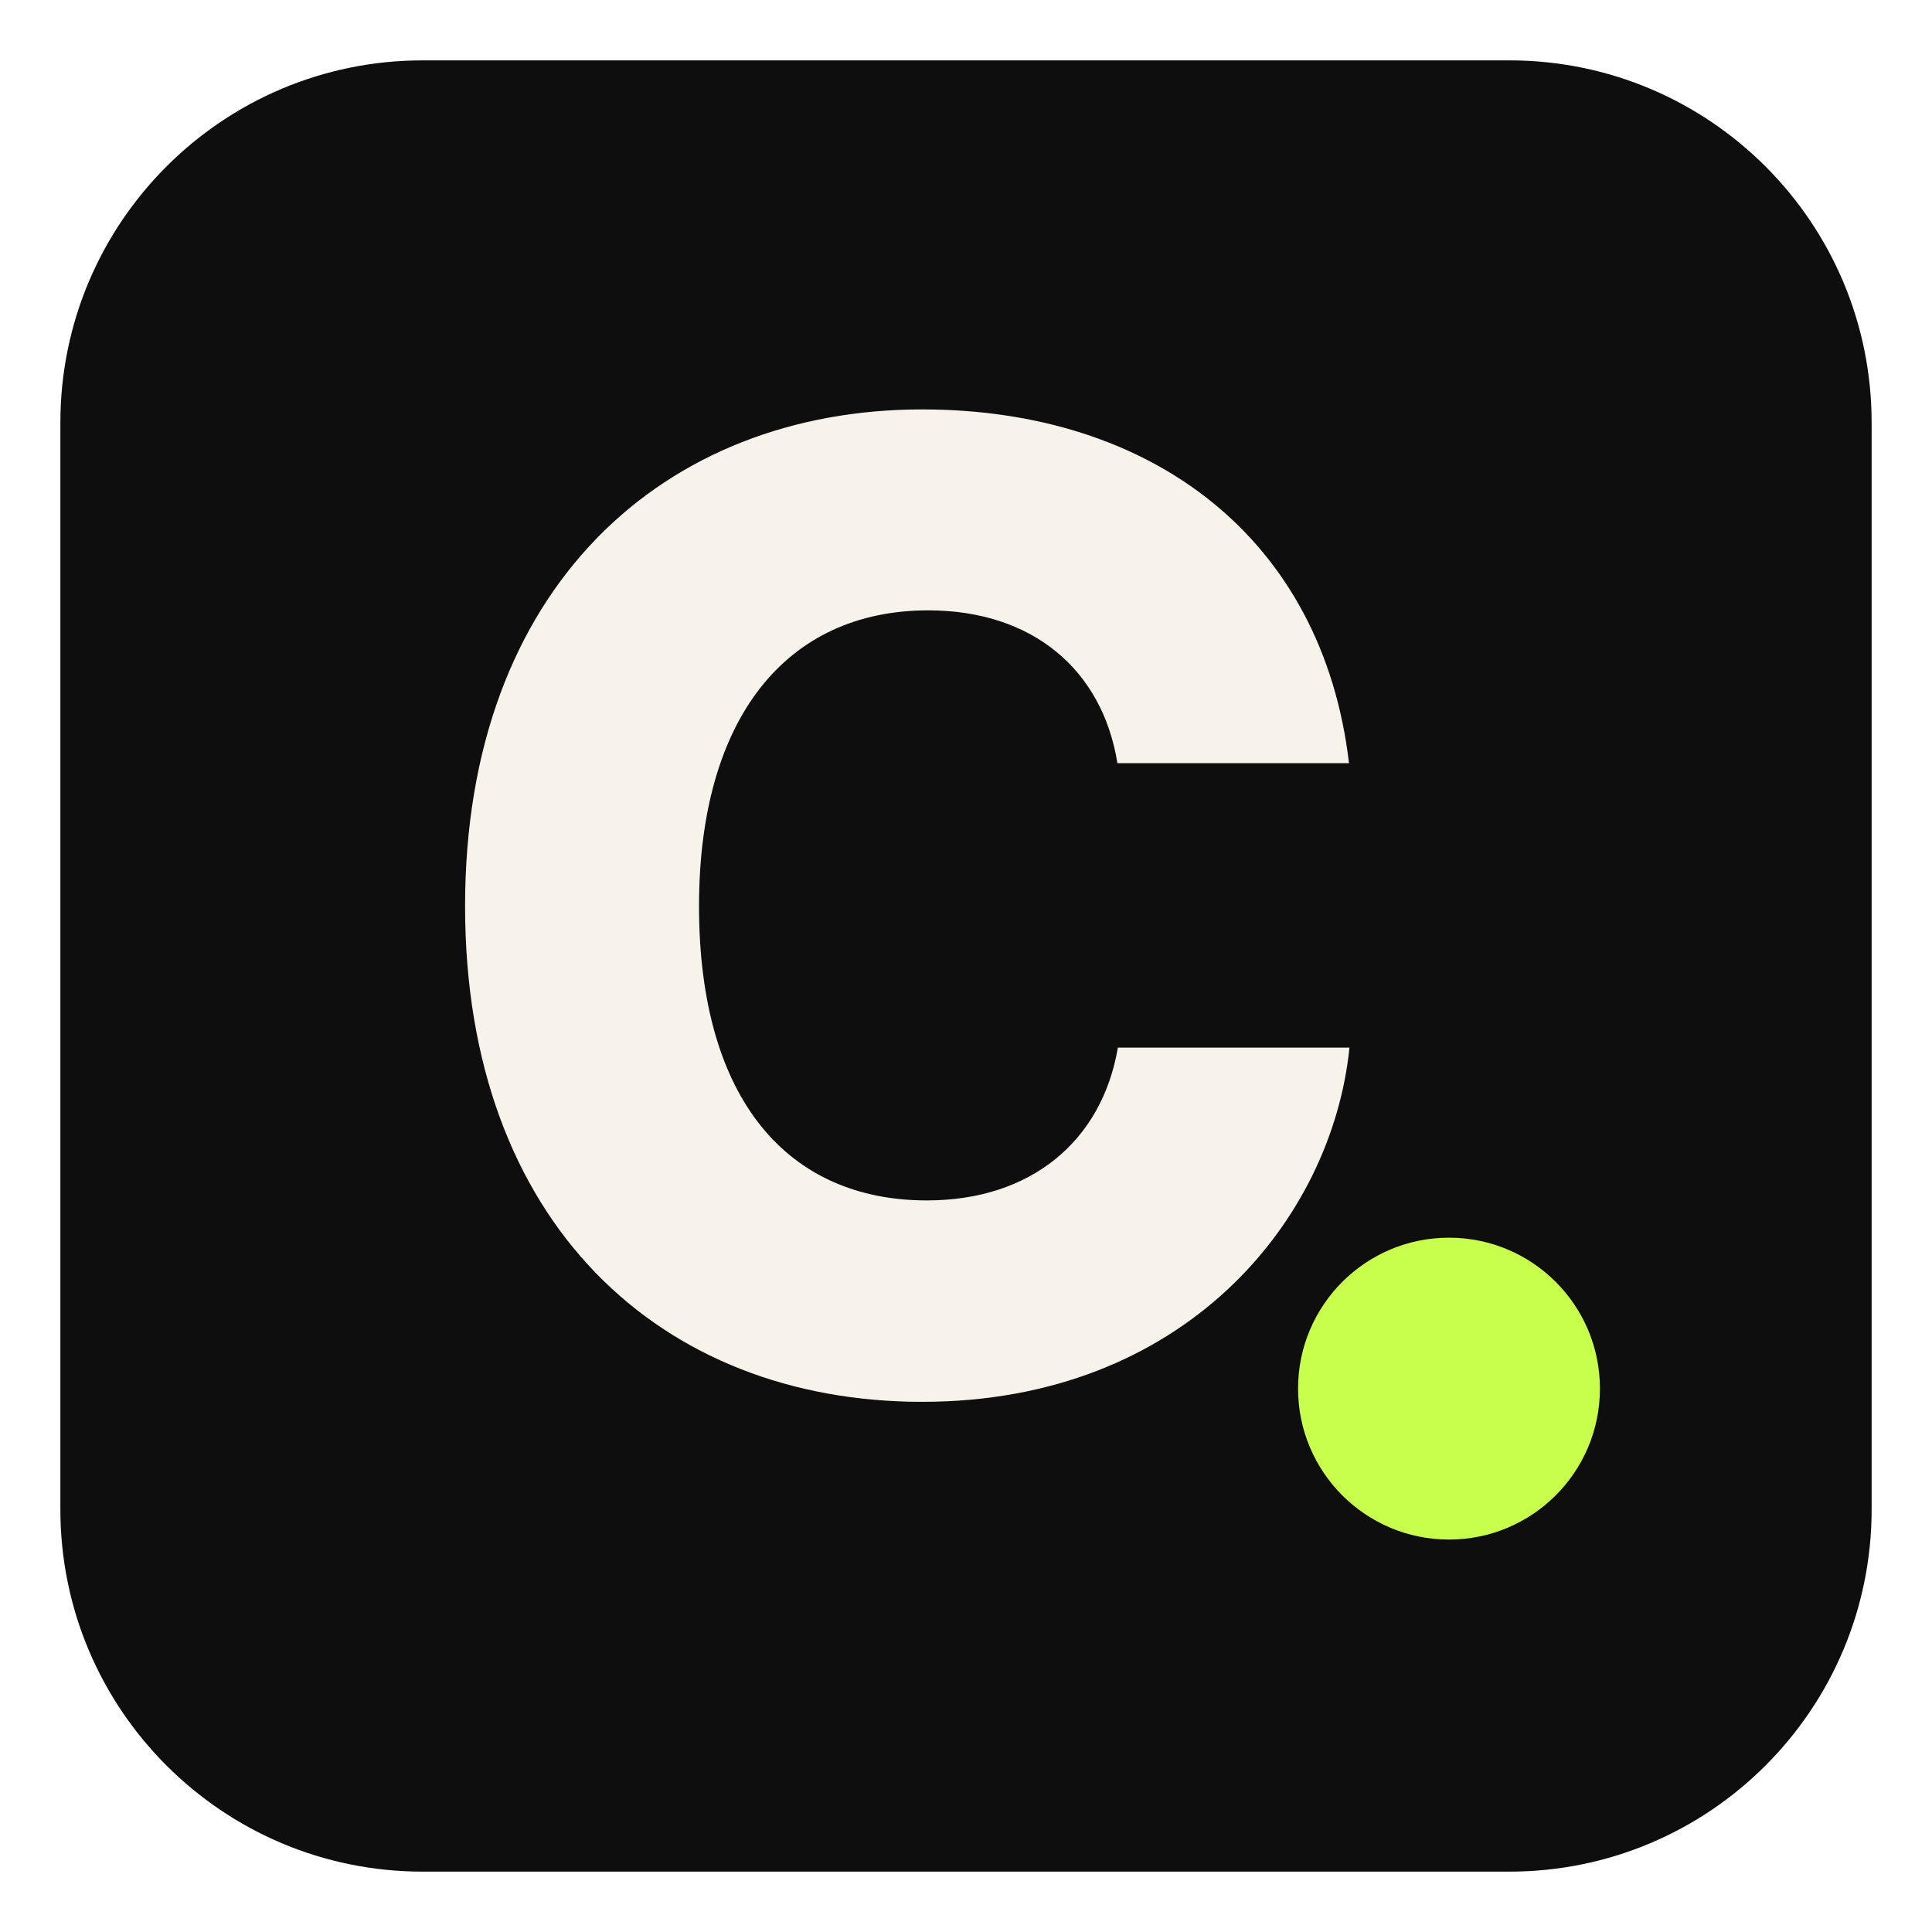
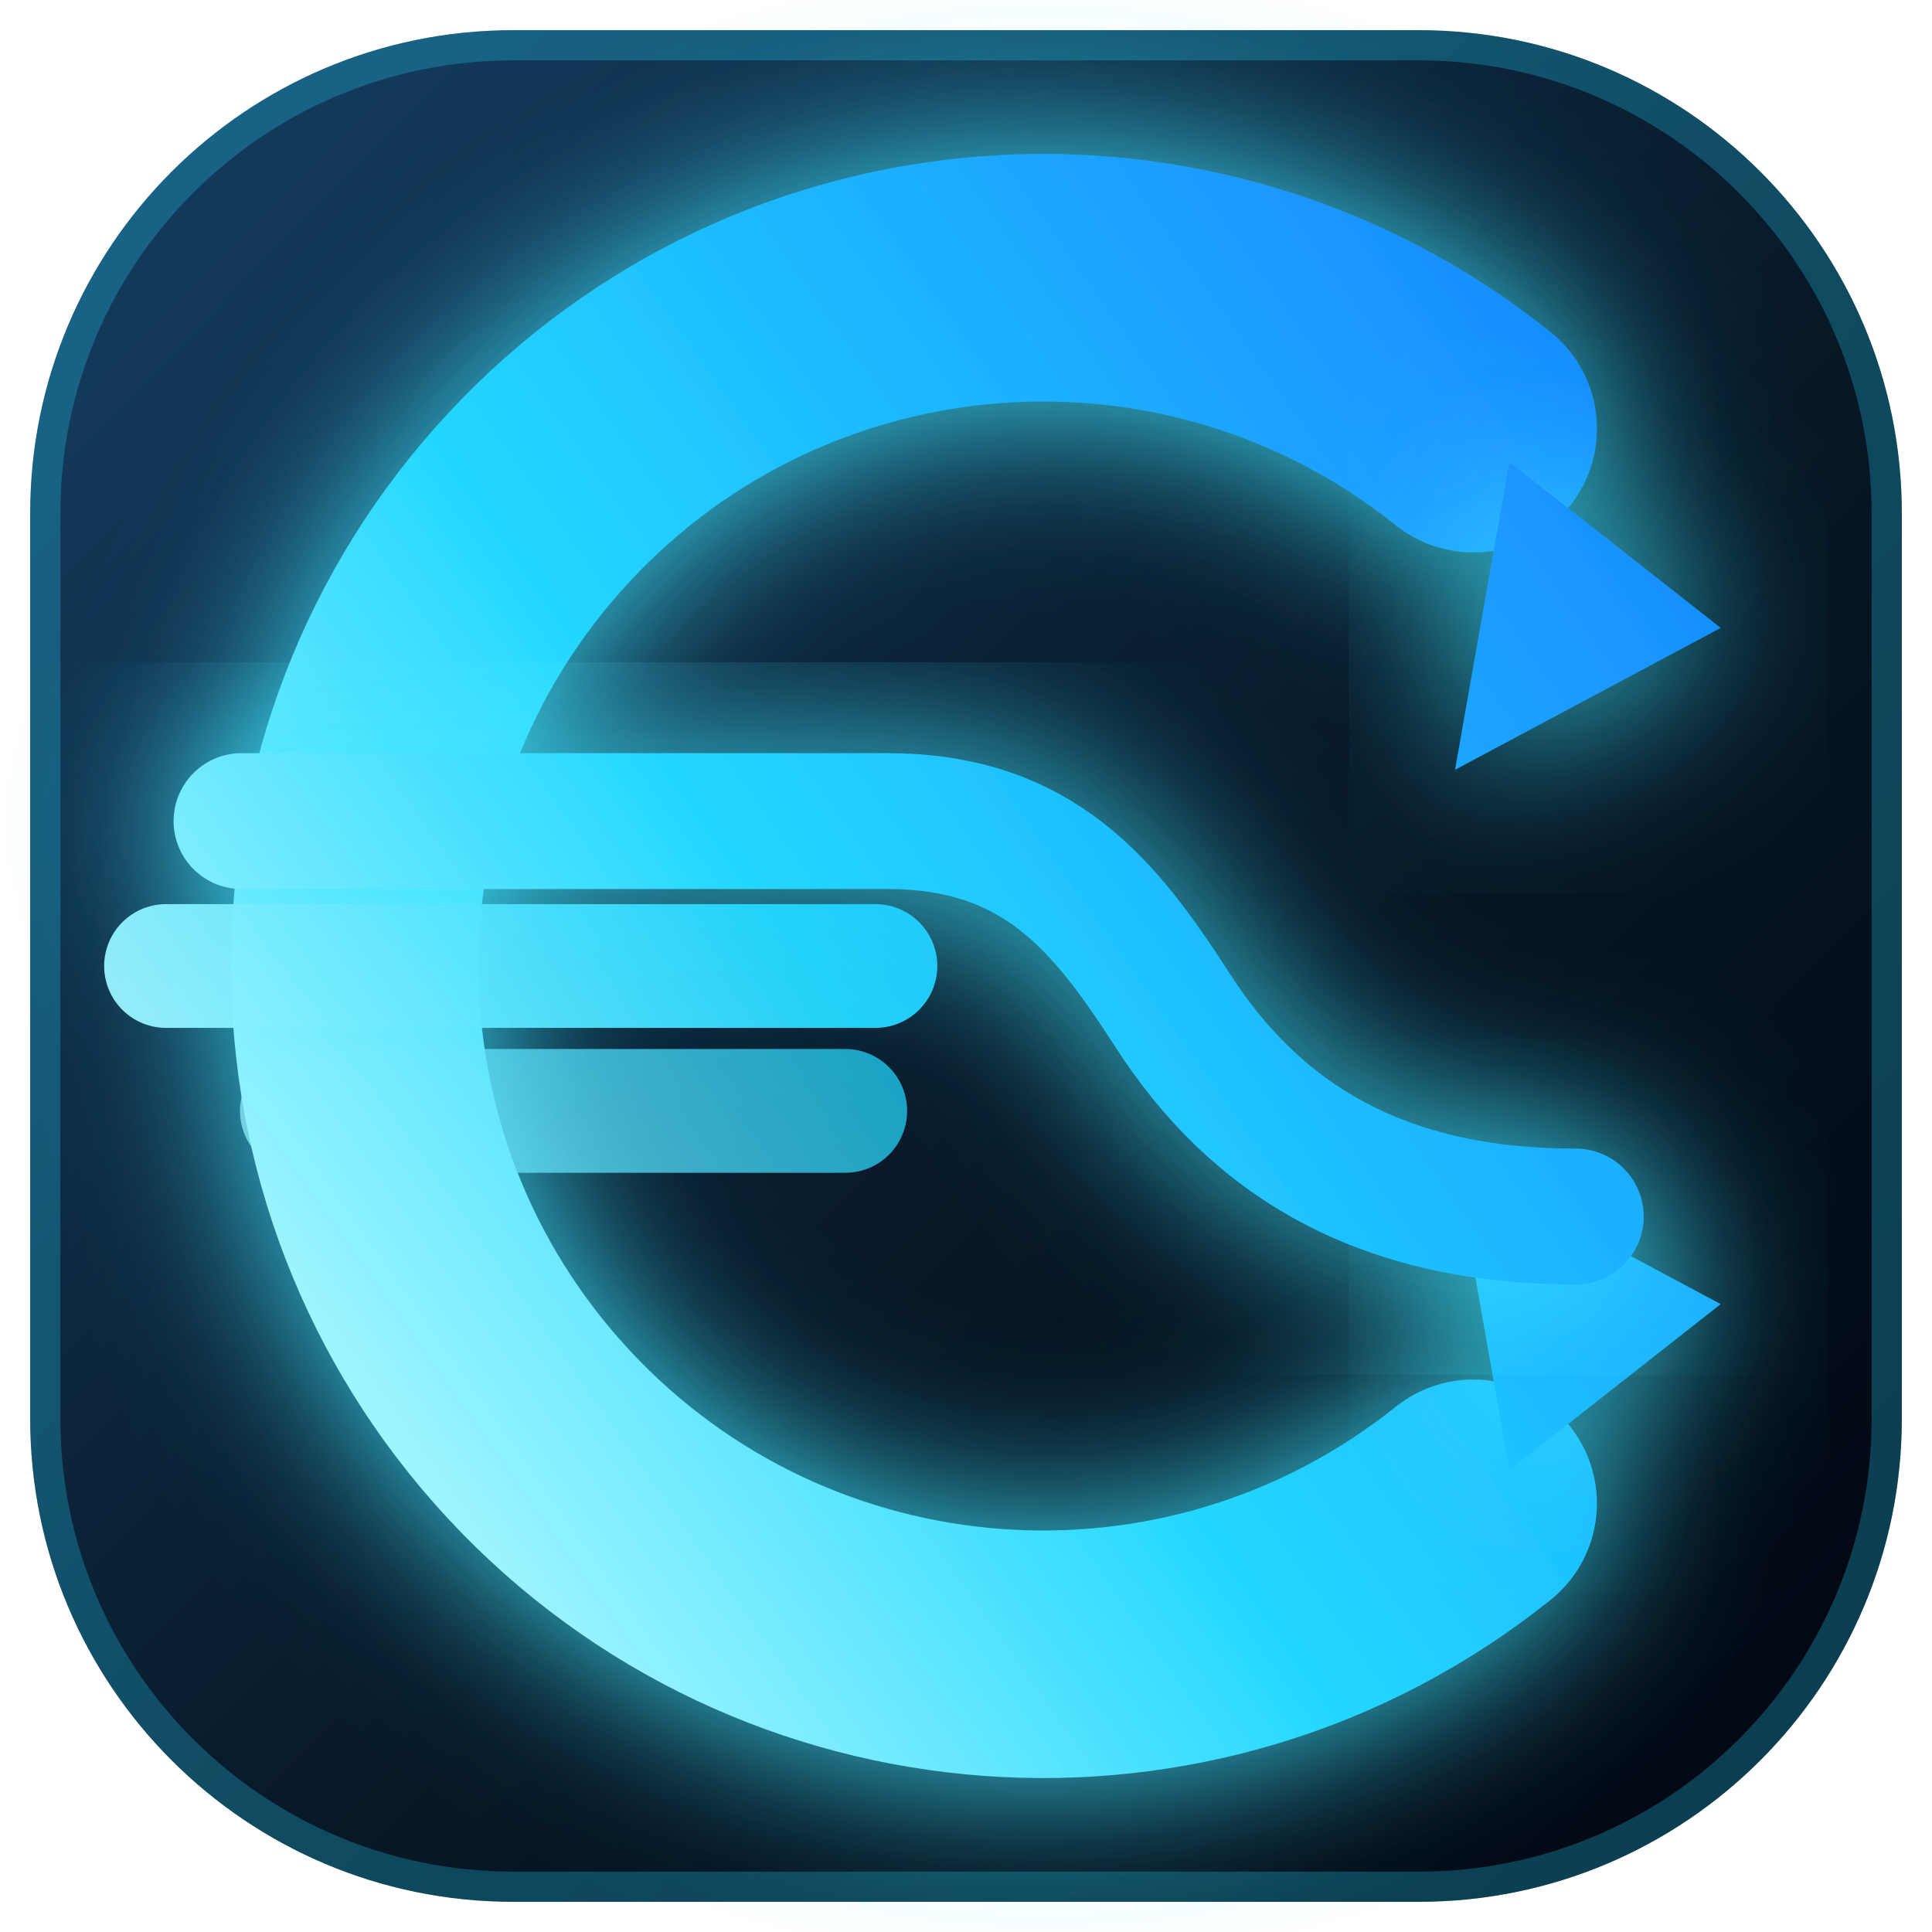
<svg xmlns="http://www.w3.org/2000/svg" viewBox="0 0 64 64" role="img" aria-label="Churvox">
-   <rect x="2" y="2" width="60" height="60" rx="12" fill="#0E0E0E" />
-   <text x="30" y="46" font-family="Inter, Outfit, sans-serif" font-weight="800" font-size="44" fill="#F7F3EA" text-anchor="middle" letter-spacing="-0.04em">C</text>
-   <circle cx="48" cy="46" r="5" fill="#C8FF4D" />
+   <defs>
+     <linearGradient id="c-cyan" x1="8" y1="48" x2="56" y2="14" gradientUnits="userSpaceOnUse">
+       <stop stop-color="#B8FBFF" />
+       <stop offset="0.42" stop-color="#22D7FF" />
+       <stop offset="1" stop-color="#1888FF" />
+     </linearGradient>
+     <linearGradient id="c-glass" x1="7" y1="8" x2="58" y2="58" gradientUnits="userSpaceOnUse">
+       <stop stop-color="#13395A" />
+       <stop offset="0.56" stop-color="#071827" />
+       <stop offset="1" stop-color="#020814" />
+     </linearGradient>
+     <filter id="c-glow" x="-40%" y="-40%" width="180%" height="180%">
+       <feGaussianBlur stdDeviation="2.8" result="blur" />
+       <feColorMatrix in="blur" type="matrix" values="0 0 0 0 0.05 0 0 0 0 0.8 0 0 0 0 1 0 0 0 .95 0" />
+       <feBlend in="SourceGraphic" />
+     </filter>
+   </defs>
+   <rect x="1" y="1" width="62" height="62" rx="16" fill="url(#c-glass)" />
+   <rect x="1.5" y="1.5" width="61" height="61" rx="15.5" fill="none" stroke="#2AD7FF" stroke-opacity="0.26" />
+   <path d="M48.8 14.2A22.8 22.8 0 1 0 48.8 49.8" fill="none" stroke="url(#c-cyan)" stroke-width="8.2" stroke-linecap="round" filter="url(#c-glow)" />
+   <path d="M50 15.3 57 20.8 48.2 25.5Z" fill="url(#c-cyan)" filter="url(#c-glow)" />
+   <path d="M48.2 38.5 57 43.2 50 48.7Z" fill="url(#c-cyan)" filter="url(#c-glow)" />
+   <path d="M8 27.2h21.4c5 0 7.2 2.8 9.4 6.2 2.8 4.4 7 6.9 13.4 6.9" fill="none" stroke="url(#c-cyan)" stroke-width="4.5" stroke-linecap="round" filter="url(#c-glow)" />
+   <path d="M5.5 32h23.5" fill="none" stroke="url(#c-cyan)" stroke-width="4.1" stroke-linecap="round" opacity="0.96" />
+   <path d="M10 36.8h18" fill="none" stroke="url(#c-cyan)" stroke-width="4.1" stroke-linecap="round" opacity="0.72" />
</svg>
